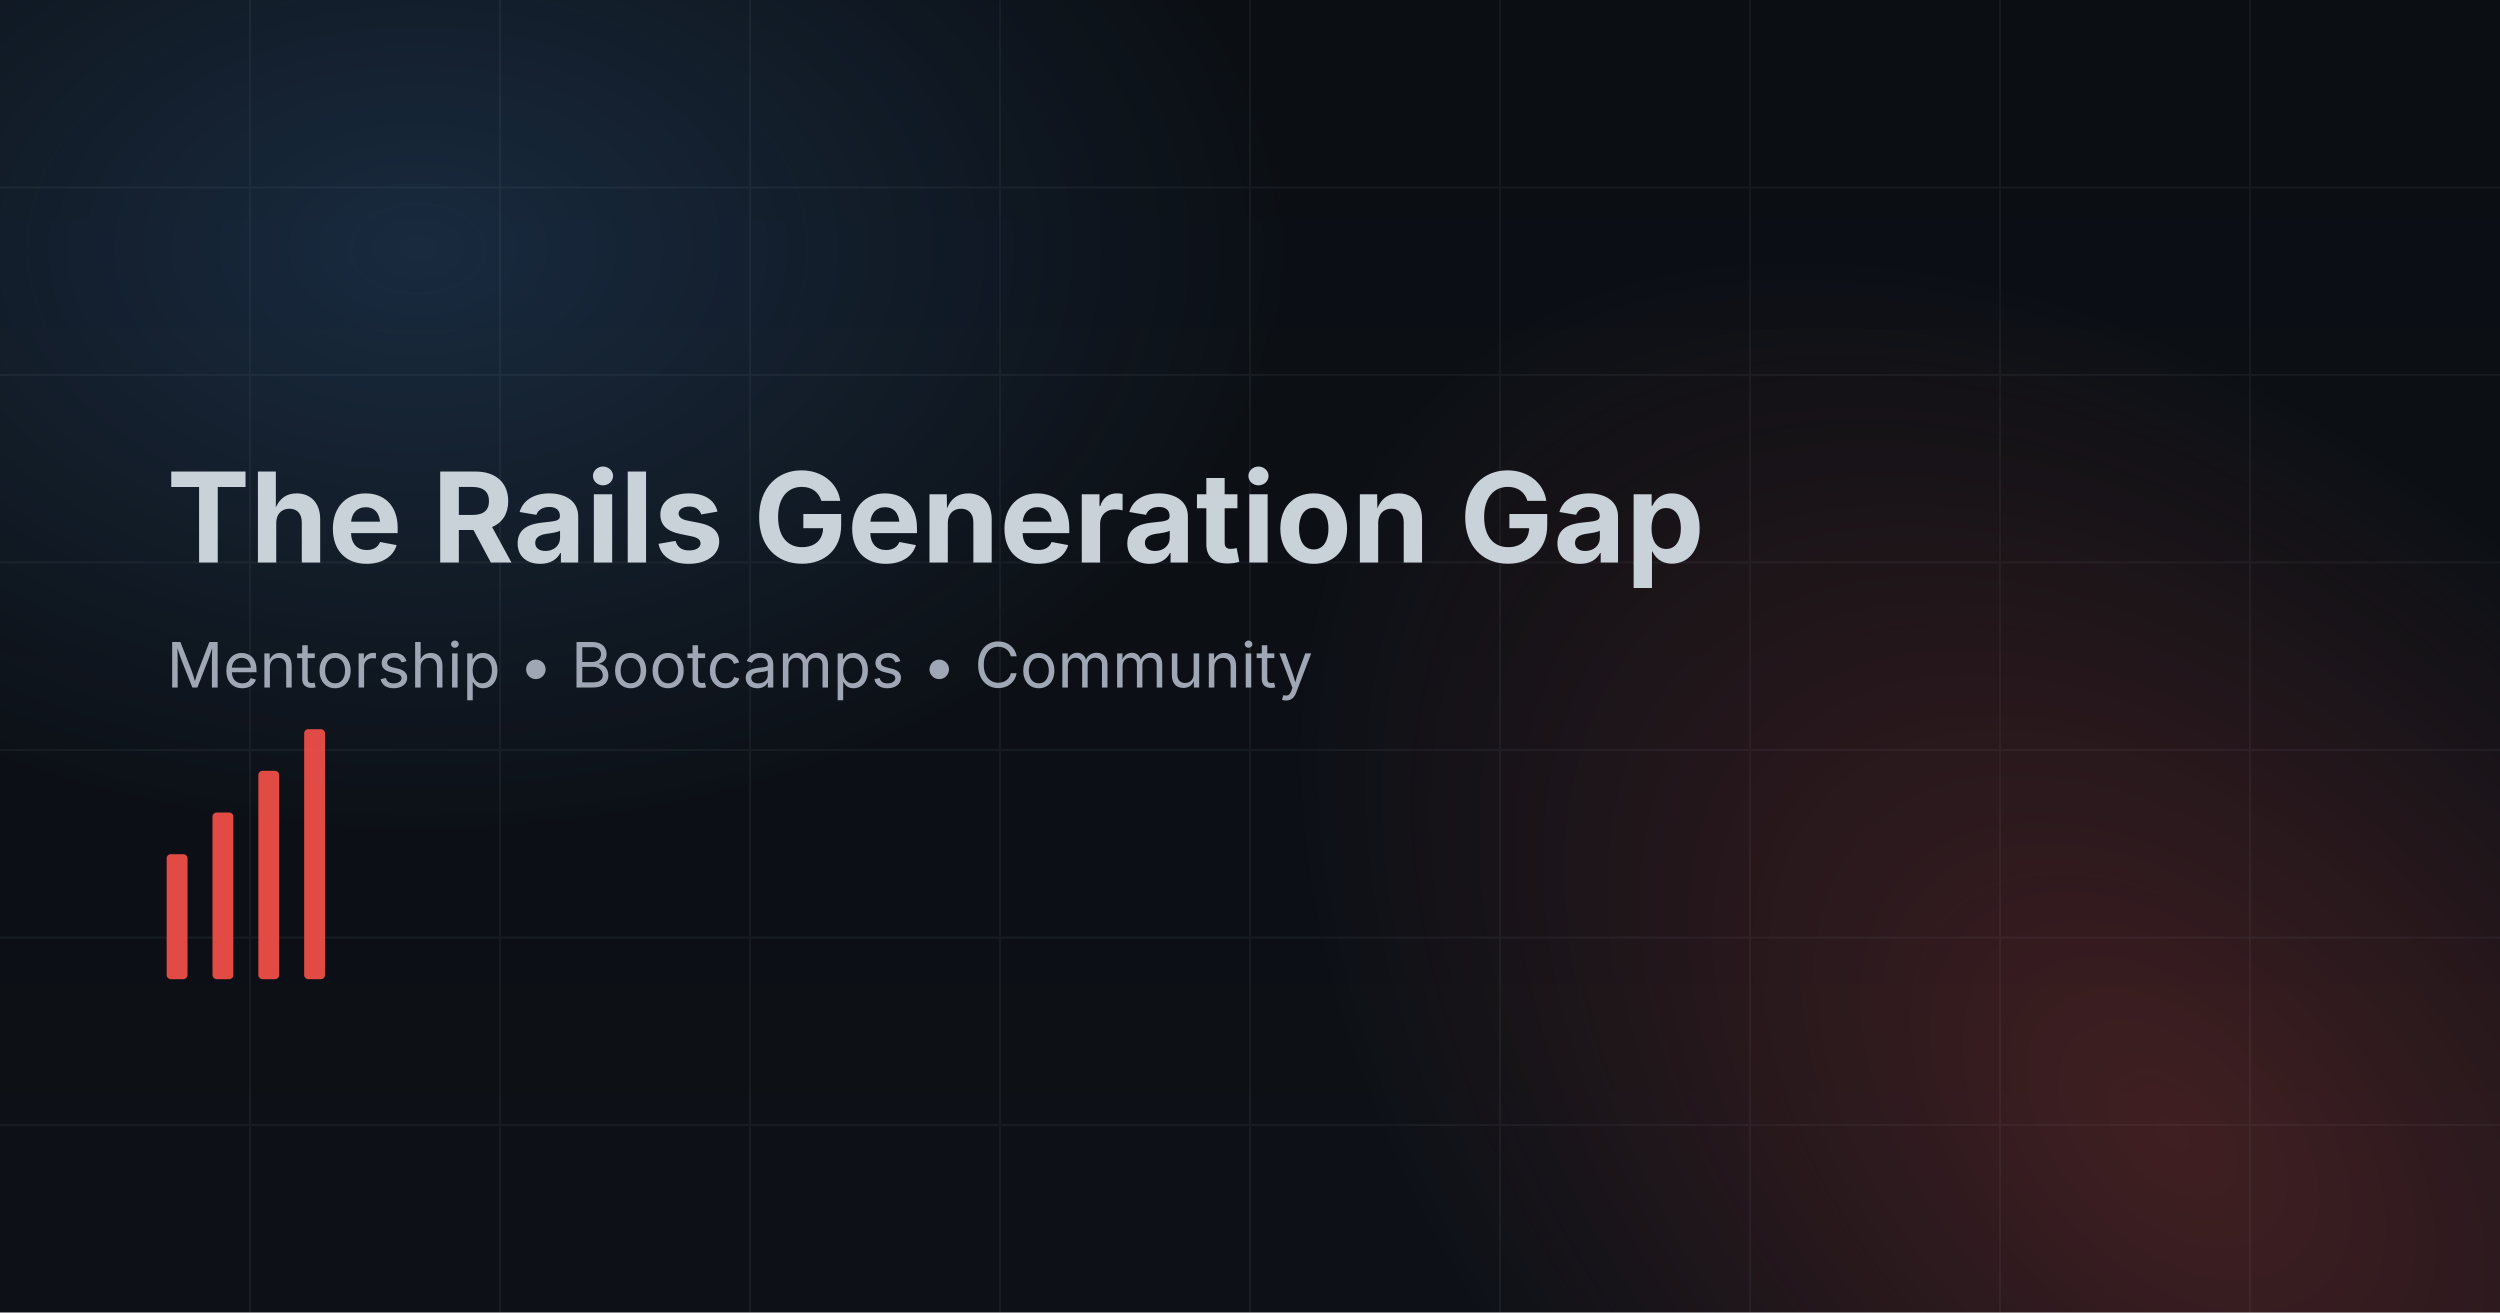
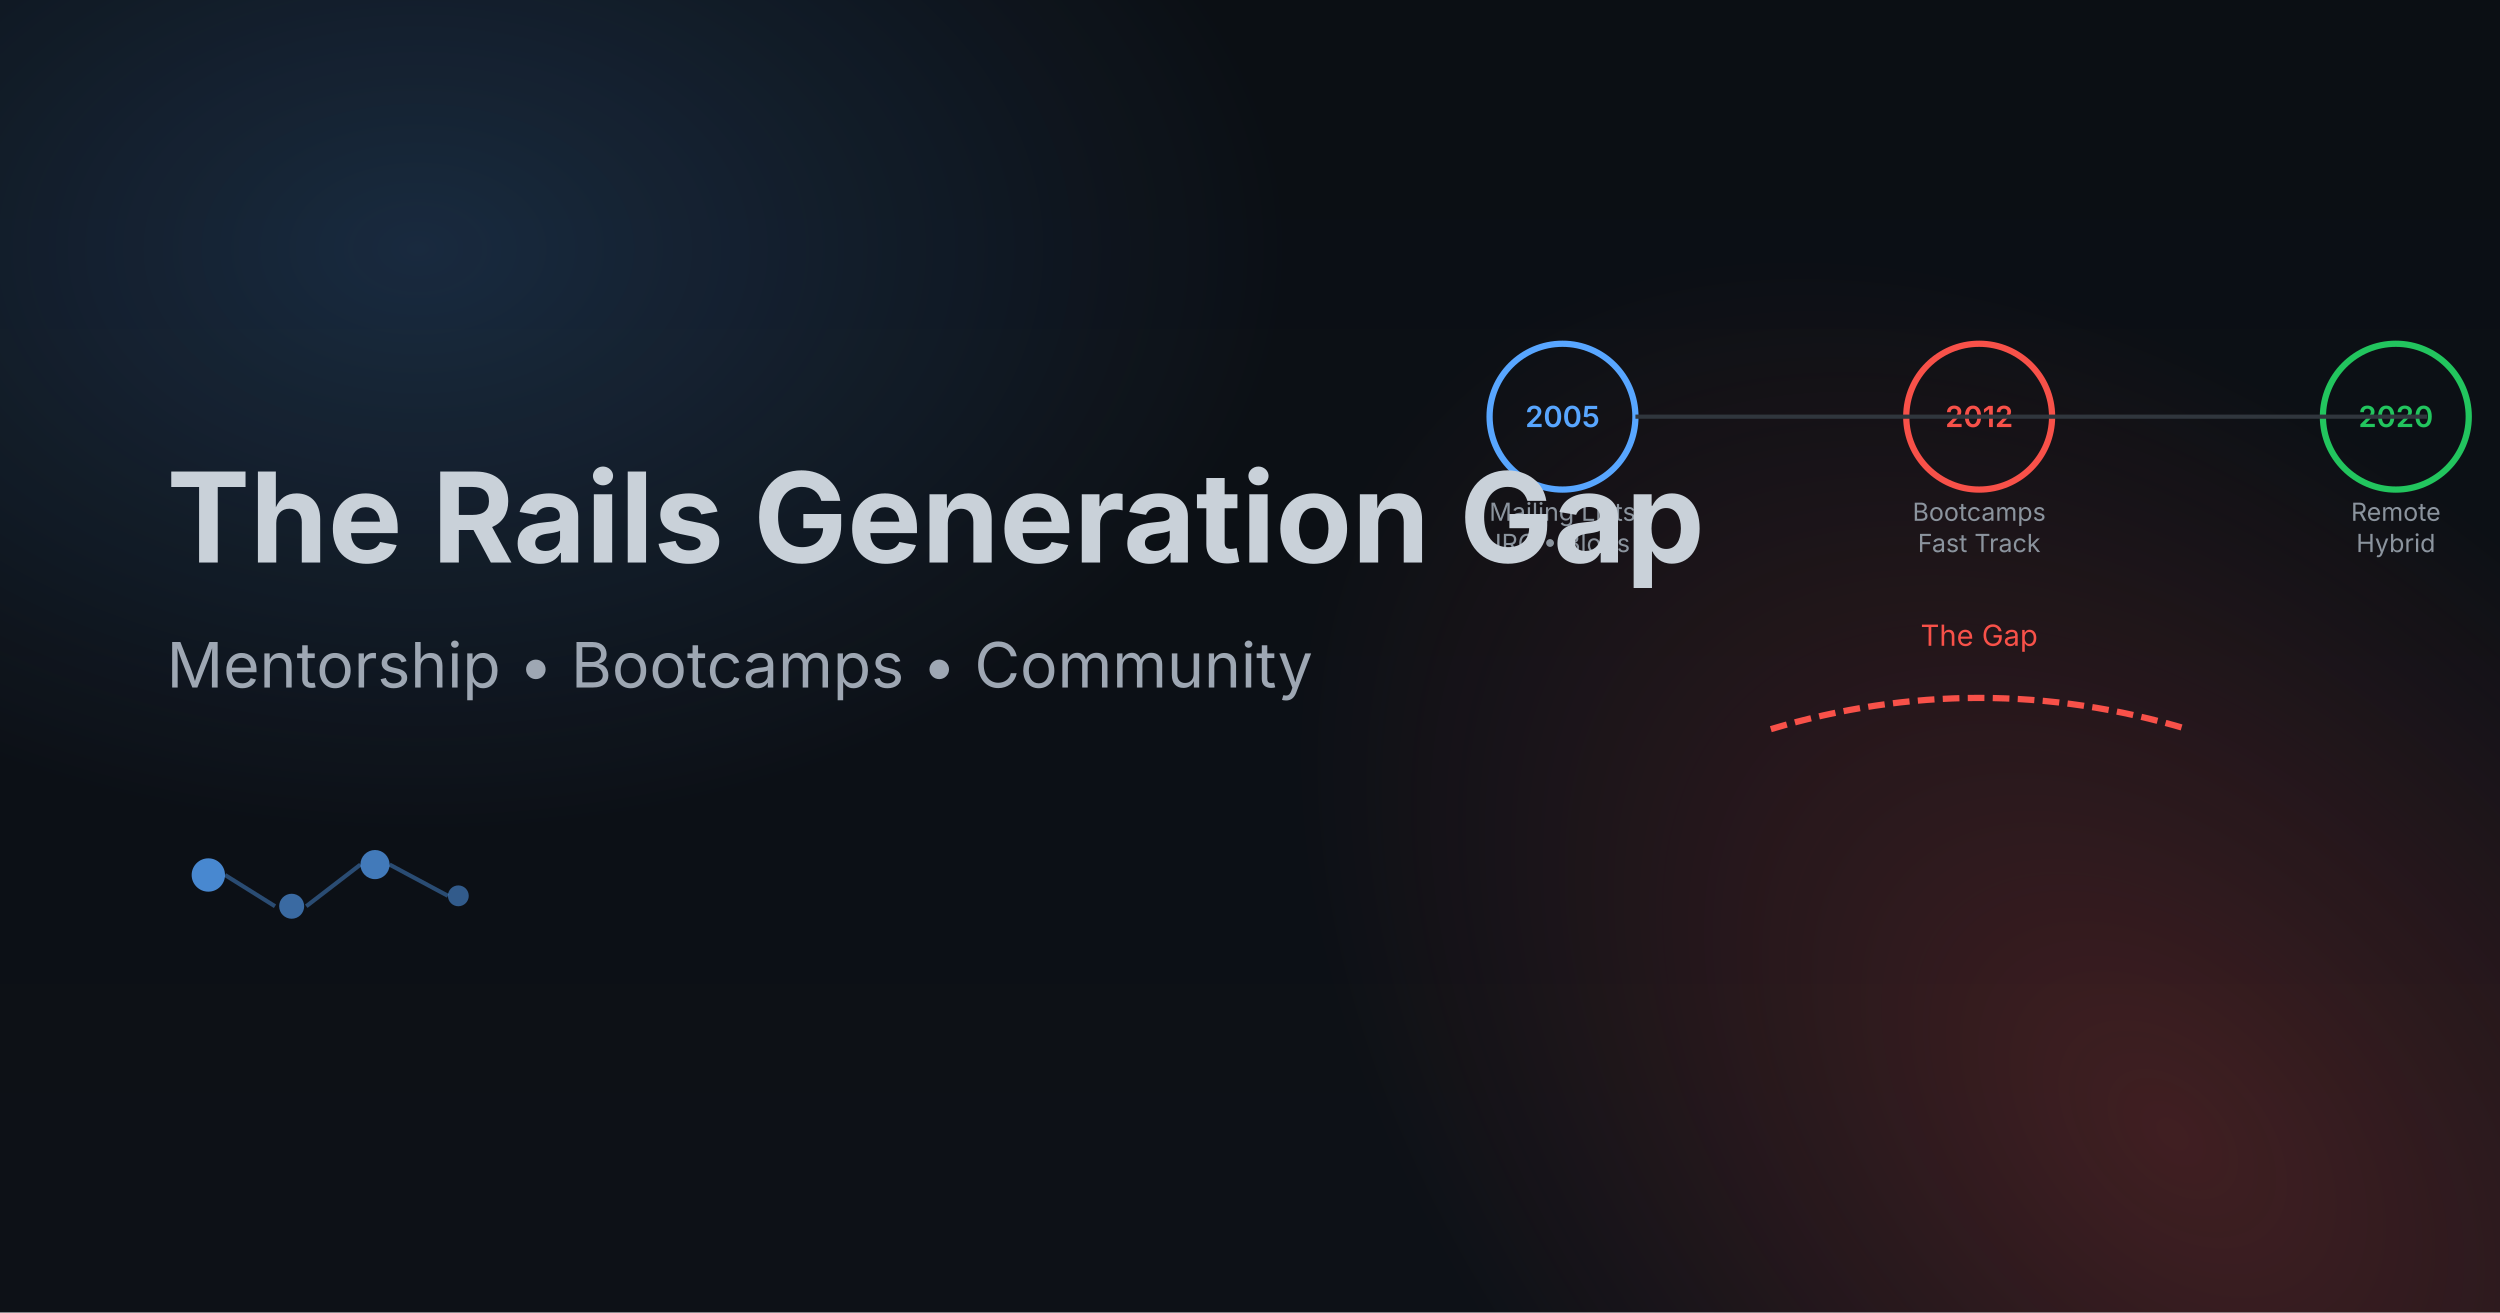
<svg xmlns="http://www.w3.org/2000/svg" width="1200" height="630" viewBox="0 0 1200 630" fill="none">
  <defs>
    <linearGradient id="bg" x1="0" y1="0" x2="0" y2="1">
      <stop offset="0%" stop-color="#0b0f14" />
      <stop offset="100%" stop-color="#0d1117" />
    </linearGradient>
    <radialGradient id="accent1" cx="0" cy="0" r="1" gradientUnits="userSpaceOnUse" gradientTransform="translate(1040 540) rotate(45) scale(500 320)">
      <stop offset="0" stop-color="#f85149" stop-opacity="0.22" />
      <stop offset="1" stop-color="#f85149" stop-opacity="0" />
    </radialGradient>
    <radialGradient id="accent2" cx="0" cy="0" r="1" gradientUnits="userSpaceOnUse" gradientTransform="translate(200 120) rotate(0) scale(420 280)">
      <stop offset="0" stop-color="#58a6ff" stop-opacity="0.18" />
      <stop offset="1" stop-color="#58a6ff" stop-opacity="0" />
    </radialGradient>
  </defs>
  <rect width="1200" height="630" fill="url(#bg)" />
  <rect width="1200" height="630" fill="url(#accent1)" />
  <rect width="1200" height="630" fill="url(#accent2)" />
-   <g opacity="0.08" stroke="#8b949e">
-     <path d="M0 90H1200M0 180H1200M0 270H1200M0 360H1200M0 450H1200M0 540H1200" />
-     <path d="M120 0V630M240 0V630M360 0V630M480 0V630M600 0V630M720 0V630M840 0V630M960 0V630M1080 0V630" />
+   <g transform="translate(700, 150)">
+     <g transform="translate(0, 0)">
+       <circle cx="50" cy="50" r="35" fill="none" stroke="#58a6ff" stroke-width="3" />
+       <text x="50" y="55" font-family="Inter" font-size="14" fill="#58a6ff" text-anchor="middle" font-weight="600">2005</text>
+       <text x="50" y="100" font-family="Inter" font-size="12" fill="#8b949e" text-anchor="middle">Mailing Lists</text>
+       <text x="50" y="115" font-family="Inter" font-size="12" fill="#8b949e" text-anchor="middle">IRC • Blogs</text>
+     </g>
+     <g transform="translate(200, 0)">
+       <circle cx="50" cy="50" r="35" fill="none" stroke="#f85149" stroke-width="3" />
+       <text x="50" y="55" font-family="Inter" font-size="14" fill="#f85149" text-anchor="middle" font-weight="600">2012</text>
+       <text x="50" y="100" font-family="Inter" font-size="12" fill="#8b949e" text-anchor="middle">Bootcamps</text>
+       <text x="50" y="115" font-family="Inter" font-size="12" fill="#8b949e" text-anchor="middle">Fast Track</text>
+     </g>
+     <g transform="translate(400, 0)">
+       <circle cx="50" cy="50" r="35" fill="none" stroke="#22c55e" stroke-width="3" />
+       <text x="50" y="55" font-family="Inter" font-size="14" fill="#22c55e" text-anchor="middle" font-weight="600">2020</text>
+       <text x="50" y="100" font-family="Inter" font-size="12" fill="#8b949e" text-anchor="middle">Remote</text>
+       <text x="50" y="115" font-family="Inter" font-size="12" fill="#8b949e" text-anchor="middle">Hybrid</text>
+     </g>
+     <path d="M 85 50 L 265 50 L 465 50" stroke="#30363d" stroke-width="2" fill="none" />
+     <g transform="translate(150, 200)">
+       <path d="M 0 0 Q 100 -30 200 0" stroke="#f85149" stroke-width="3" fill="none" stroke-dasharray="8,4" />
+       <text x="100" y="-40" font-family="Inter" font-size="14" fill="#f85149" text-anchor="middle">The Gap</text>
+     </g>
  </g>
  <g font-family="Inter, -apple-system, Segoe UI, Roboto, Helvetica, Arial, sans-serif" fill="#c9d1d9">
    <text x="80" y="270" font-size="60" font-weight="700">The Rails Generation Gap</text>
    <text x="80" y="330" font-size="30" fill="#9ea7b3">Mentorship • Bootcamps • Community</text>
  </g>
-   <g transform="translate(80,410)" fill="#f85149" opacity="0.9">
-     <rect x="0" y="0" width="10" height="60" rx="2" />
-     <rect x="22" y="-20" width="10" height="80" rx="2" />
-     <rect x="44" y="-40" width="10" height="100" rx="2" />
-     <rect x="66" y="-60" width="10" height="120" rx="2" />
+   <g transform="translate(80, 400)">
+     <circle cx="20" cy="20" r="8" fill="#58a6ff" opacity="0.8" />
+     <circle cx="60" cy="35" r="6" fill="#58a6ff" opacity="0.6" />
+     <circle cx="100" cy="15" r="7" fill="#58a6ff" opacity="0.7" />
+     <circle cx="140" cy="30" r="5" fill="#58a6ff" opacity="0.5" />
+     <path d="M 28 20 L 52 35" stroke="#58a6ff" stroke-width="2" opacity="0.4" />
+     <path d="M 67 35 L 93 15" stroke="#58a6ff" stroke-width="2" opacity="0.4" />
+     <path d="M 107 15 L 135 30" stroke="#58a6ff" stroke-width="2" opacity="0.4" />
  </g>
</svg>
